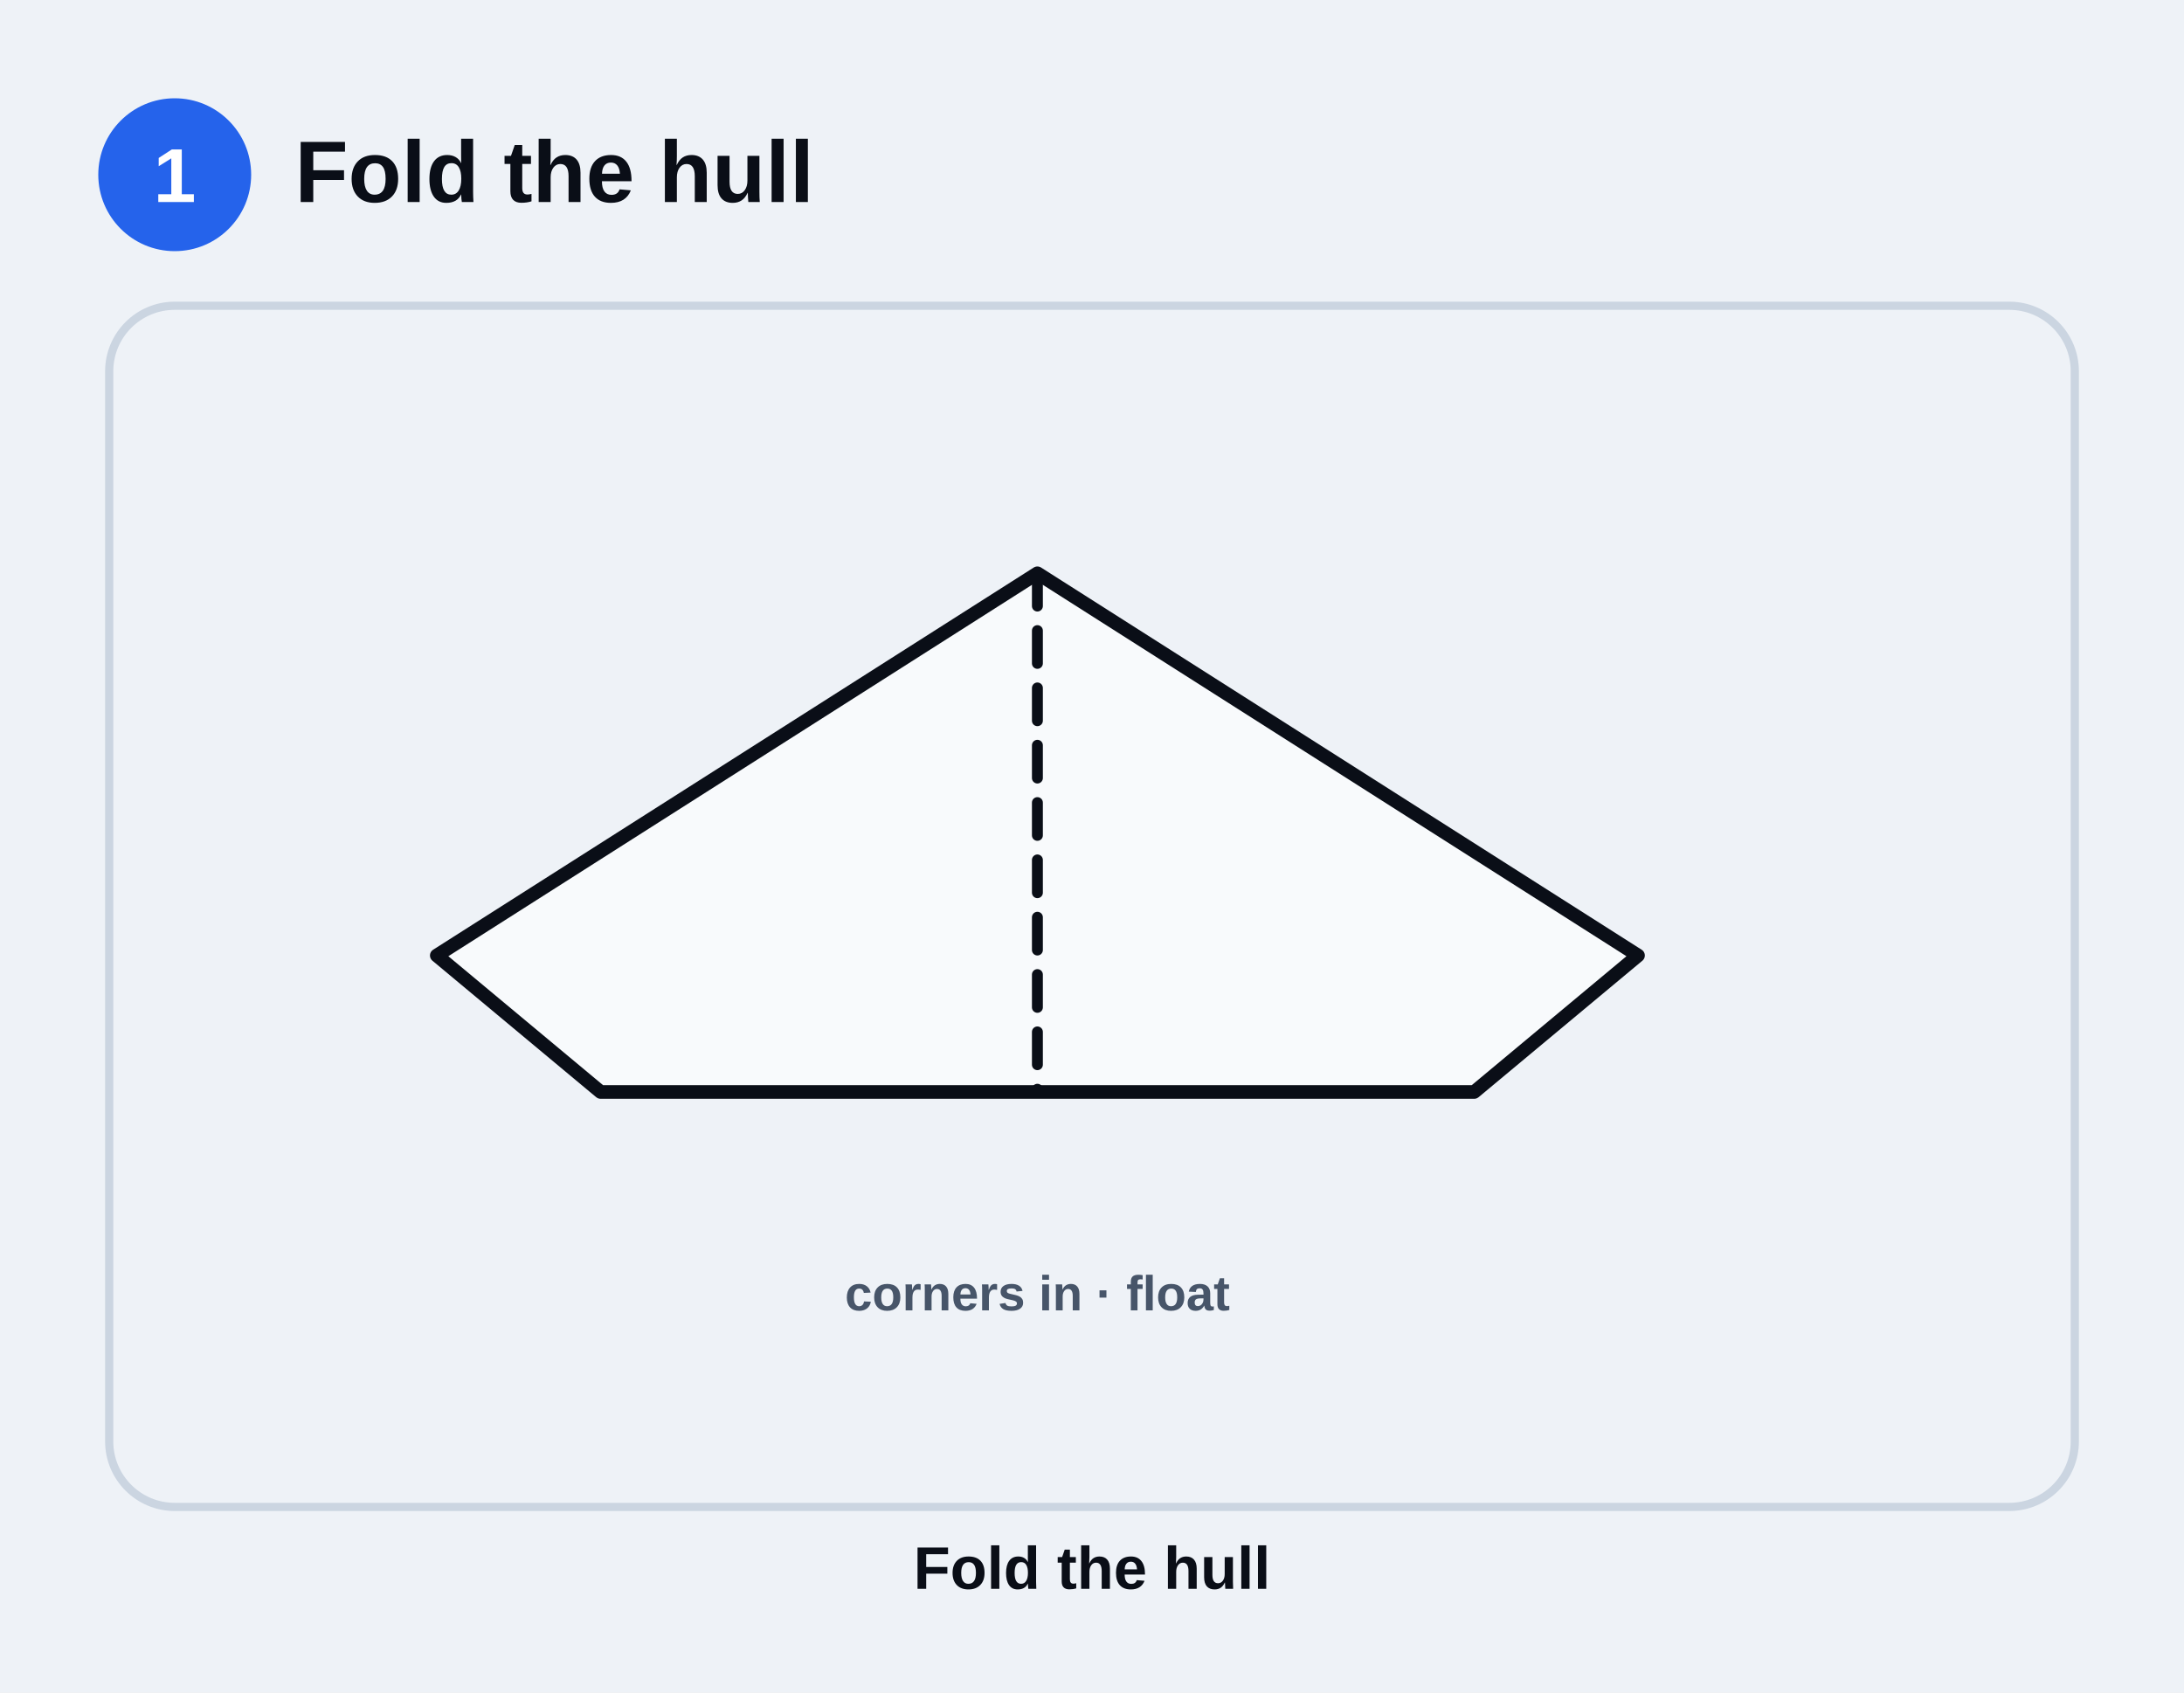
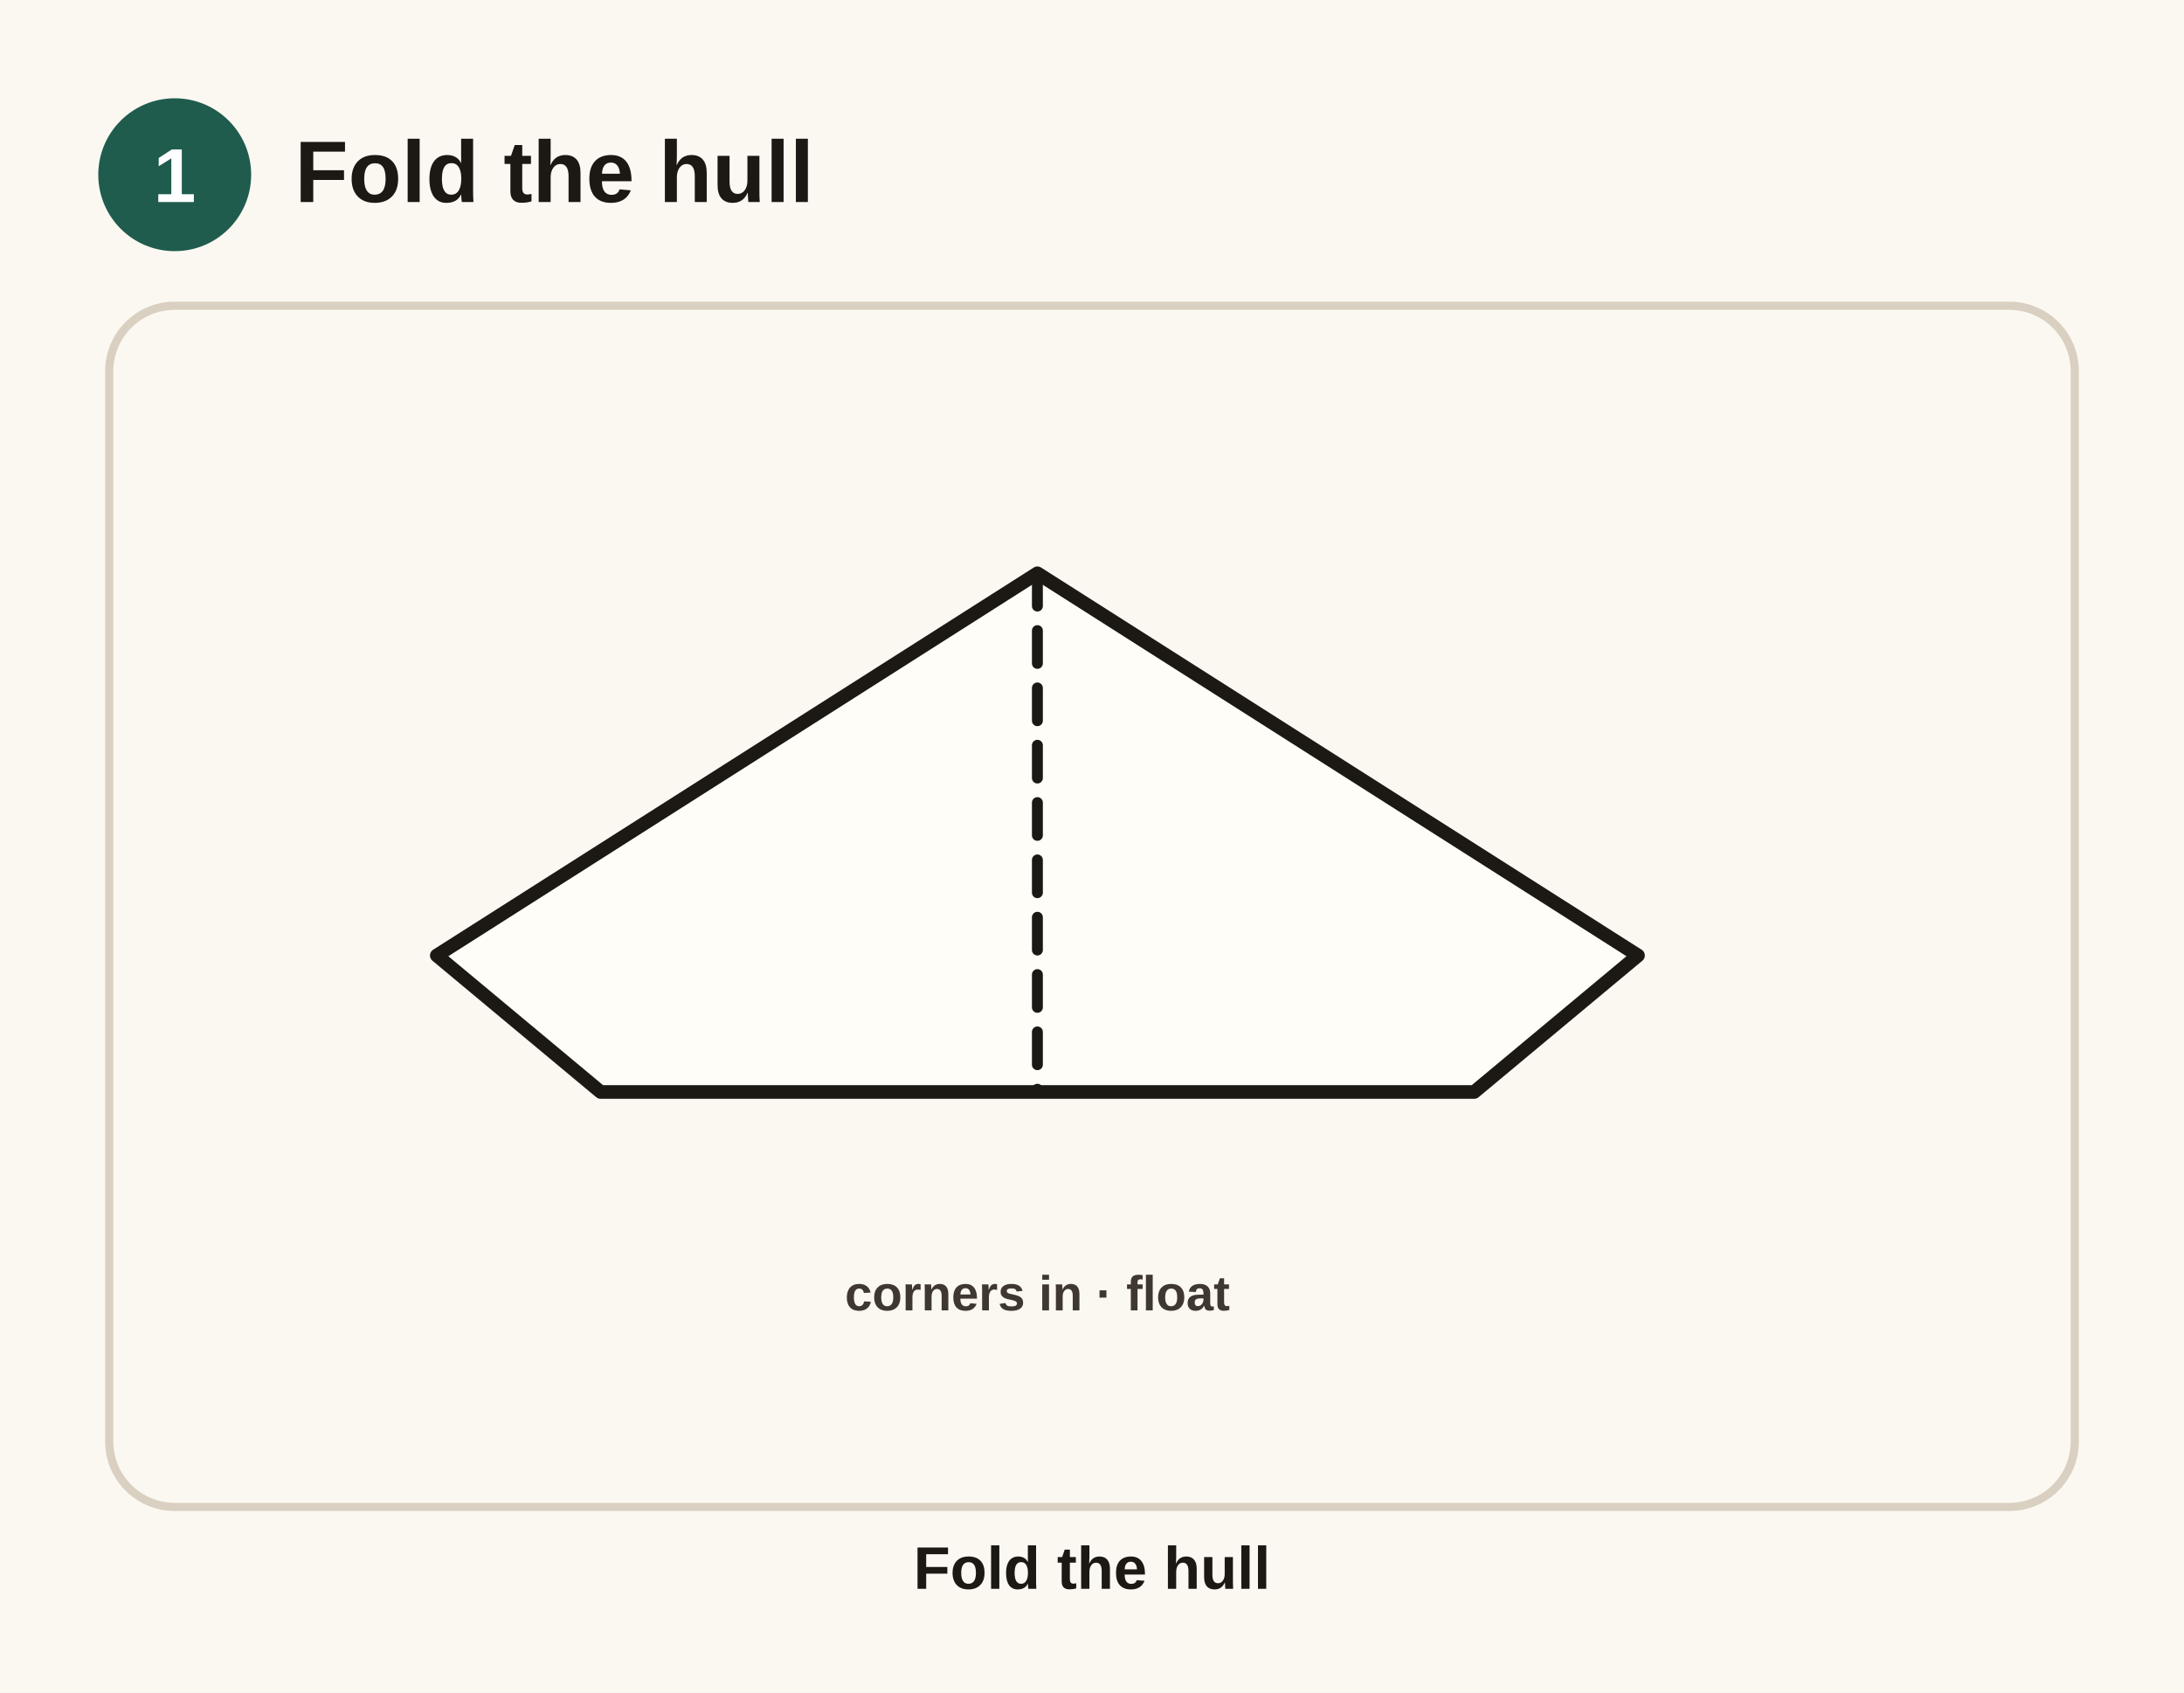
<svg xmlns="http://www.w3.org/2000/svg" width="800" height="620" viewBox="0 0 800 620" role="img">
  <defs>
    <marker id="arrow" viewBox="0 0 10 10" refX="8" refY="5" markerWidth="8" markerHeight="8" orient="auto-start-reverse">
-       <path d="M 0 0 L 10 5 L 0 10 z" fill="#2563EB" />
+       <path d="M 0 0 L 10 5 L 0 10 z" fill="#1f5c4e" />
    </marker>
  </defs>
-   <rect width="800" height="620" fill="#EEF2F7" />
-   <circle cx="64" cy="64" r="28" fill="#2563EB" />
+   <rect width="800" height="620" fill="#fbf8f1" />
+   <circle cx="64" cy="64" r="28" fill="#1f5c4e" />
  <text x="64" y="74" text-anchor="middle" font-size="28" font-family="Arial,Helvetica,sans-serif" font-weight="700" fill="#FFFFFF">1</text>
-   <text x="108" y="74" font-size="32" font-family="Arial,Helvetica,sans-serif" font-weight="700" fill="#0A0E17">Fold the hull</text>
-   <rect x="40" y="112" width="720" height="440" rx="24" fill="#EEF2F7" stroke="#CBD5E1" stroke-width="3" />
+   <text x="108" y="74" font-size="32" font-family="Arial,Helvetica,sans-serif" font-weight="700" fill="#1c1915">Fold the hull</text>
+   <rect x="40" y="112" width="720" height="440" rx="24" fill="#fbf8f1" stroke="#d9d0c2" stroke-width="3" />
  <g transform="translate(80,150)">
-     <polygon points="80,200 300,60 520,200 460,250 140,250" fill="#F8FAFC" stroke="#0A0E17" stroke-width="5" stroke-linejoin="round" />
-     <line x1="300" y1="60" x2="300" y2="250" stroke="#0A0E17" stroke-width="4" stroke-dasharray="12 9" stroke-linecap="round" />
-     <text x="300" y="330" text-anchor="middle" font-size="18" font-family="Arial,Helvetica,sans-serif" font-weight="600" fill="#475569">corners in · float</text>
+     <polygon points="80,200 300,60 520,200 460,250 140,250" fill="#fffdf8" stroke="#1c1915" stroke-width="5" stroke-linejoin="round" />
+     <line x1="300" y1="60" x2="300" y2="250" stroke="#1c1915" stroke-width="4" stroke-dasharray="12 9" stroke-linecap="round" />
+     <text x="300" y="330" text-anchor="middle" font-size="18" font-family="Arial,Helvetica,sans-serif" font-weight="600" fill="#3f3830">corners in · float</text>
  </g>
-   <text x="400" y="582" text-anchor="middle" font-size="22" font-family="Arial,Helvetica,sans-serif" font-weight="700" fill="#0A0E17">Fold the hull</text>
+   <text x="400" y="582" text-anchor="middle" font-size="22" font-family="Arial,Helvetica,sans-serif" font-weight="700" fill="#1c1915">Fold the hull</text>
</svg>
